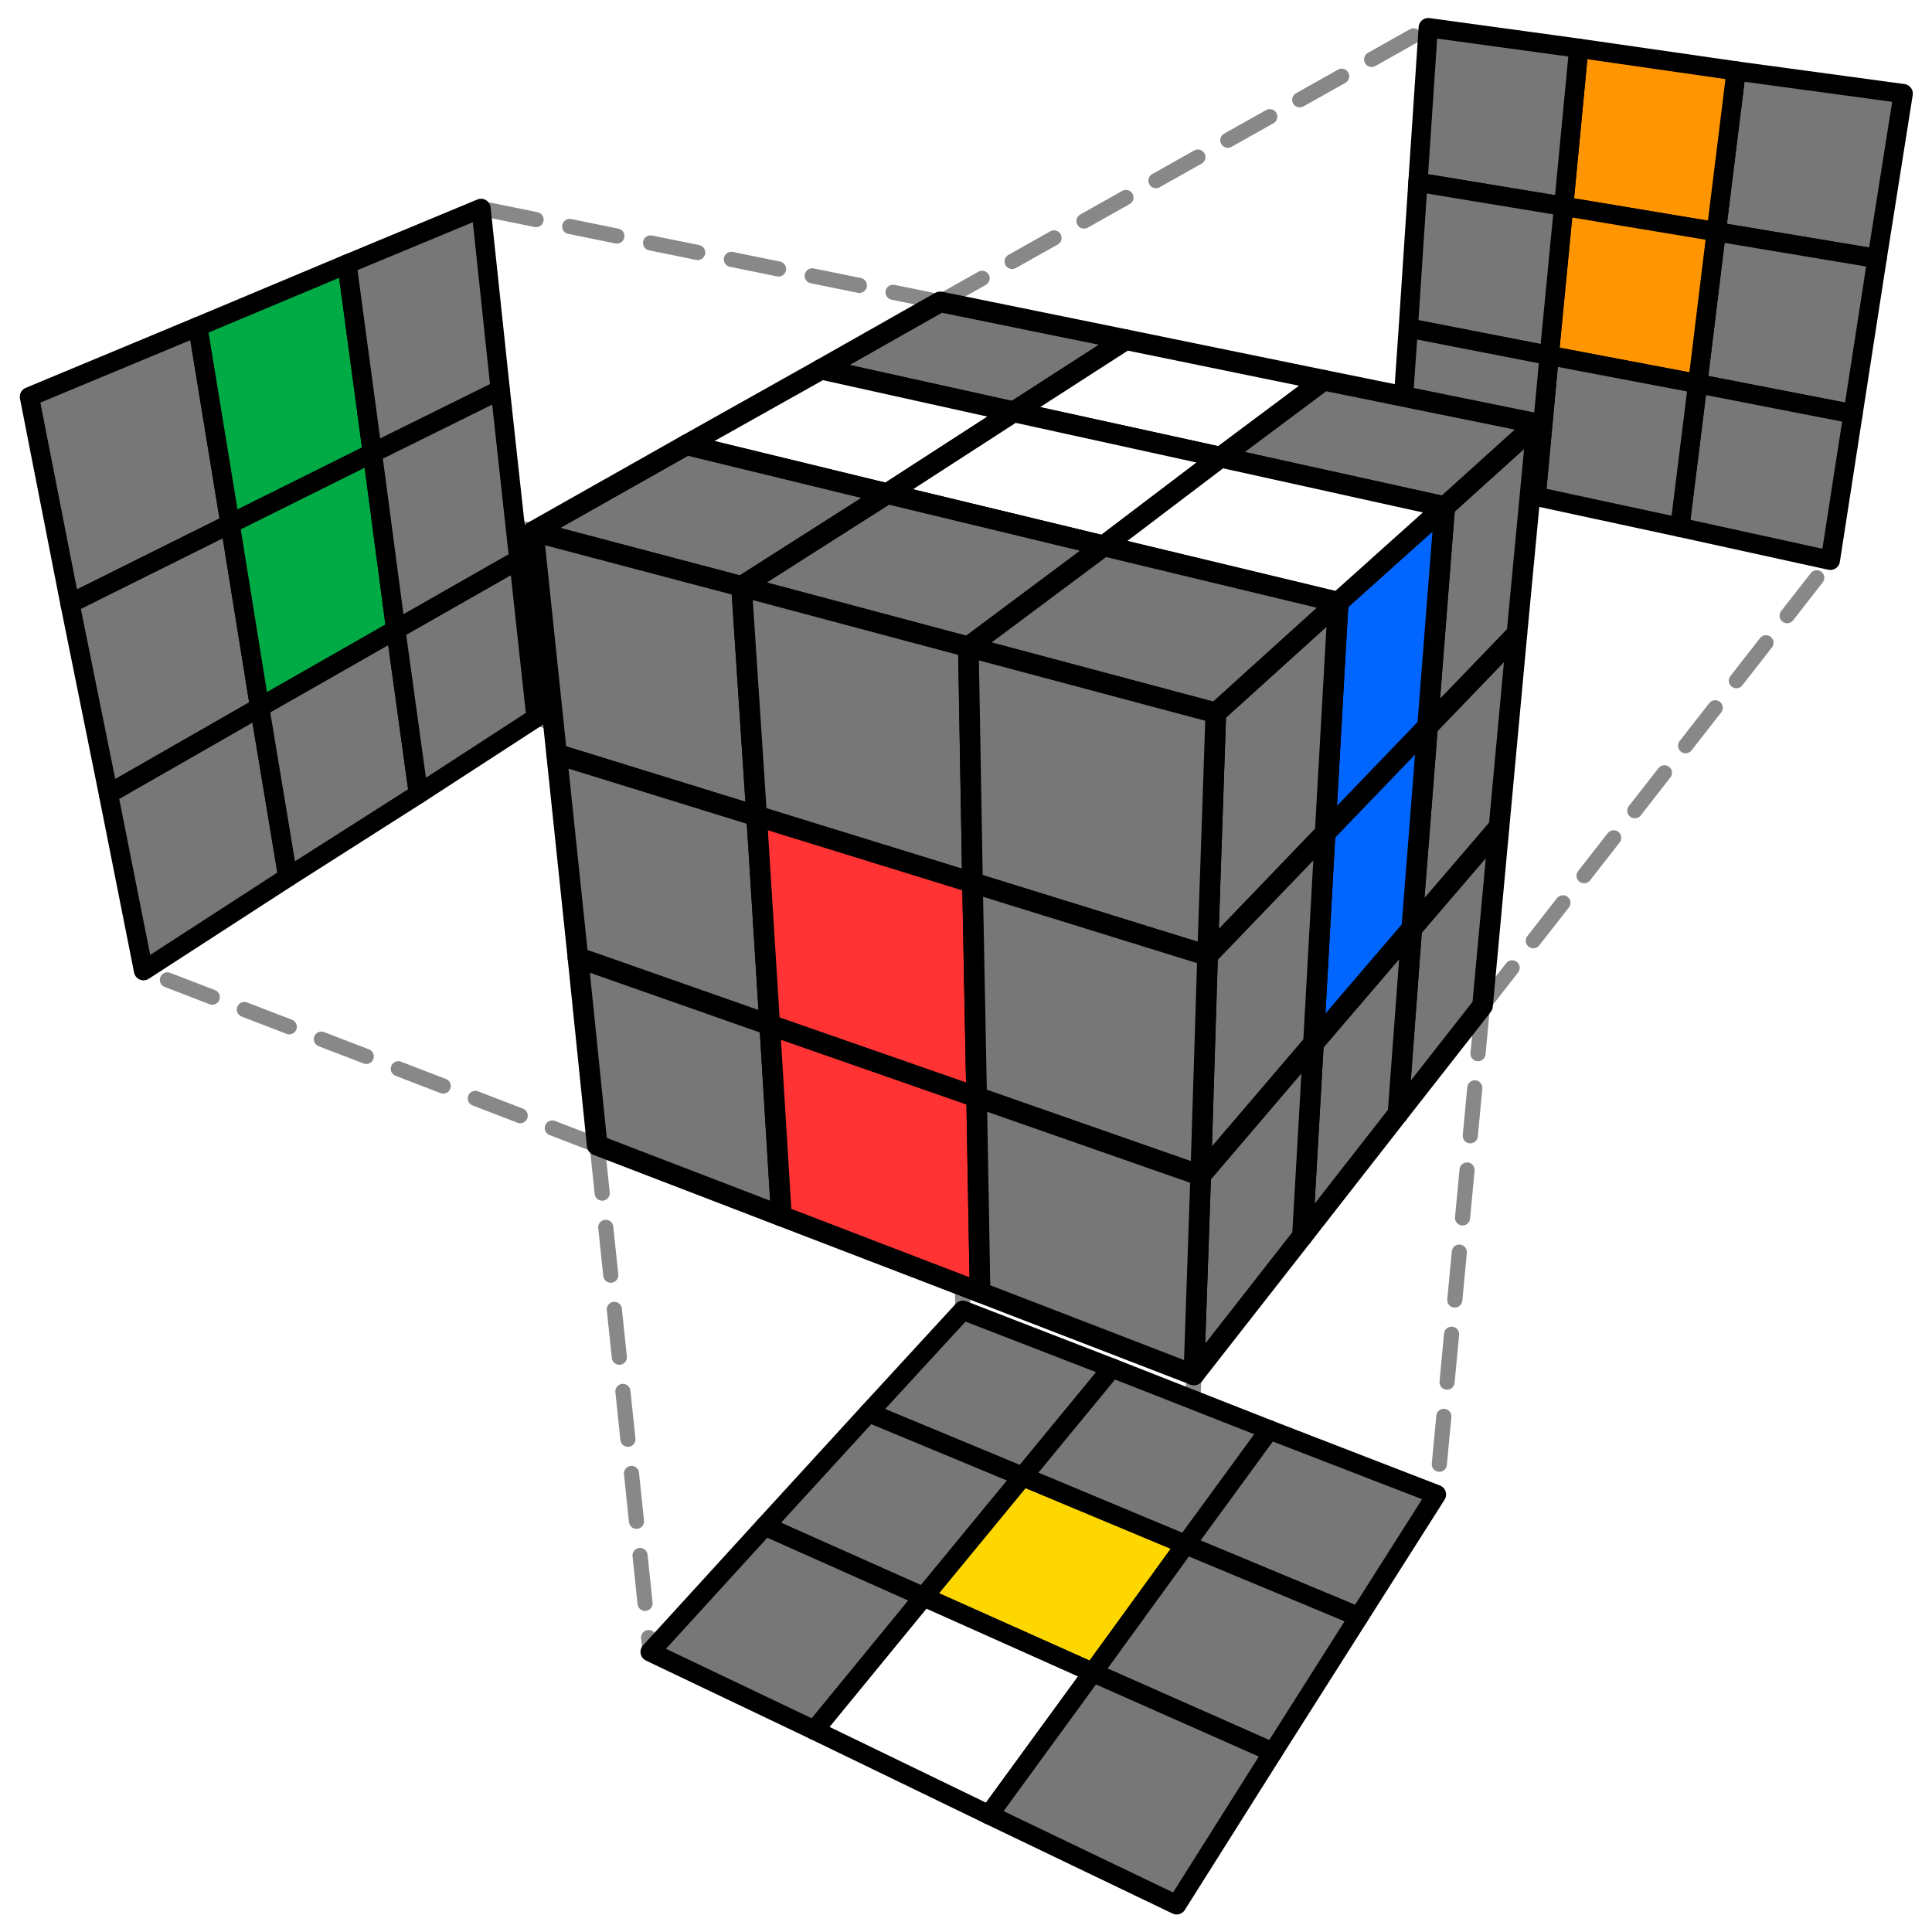
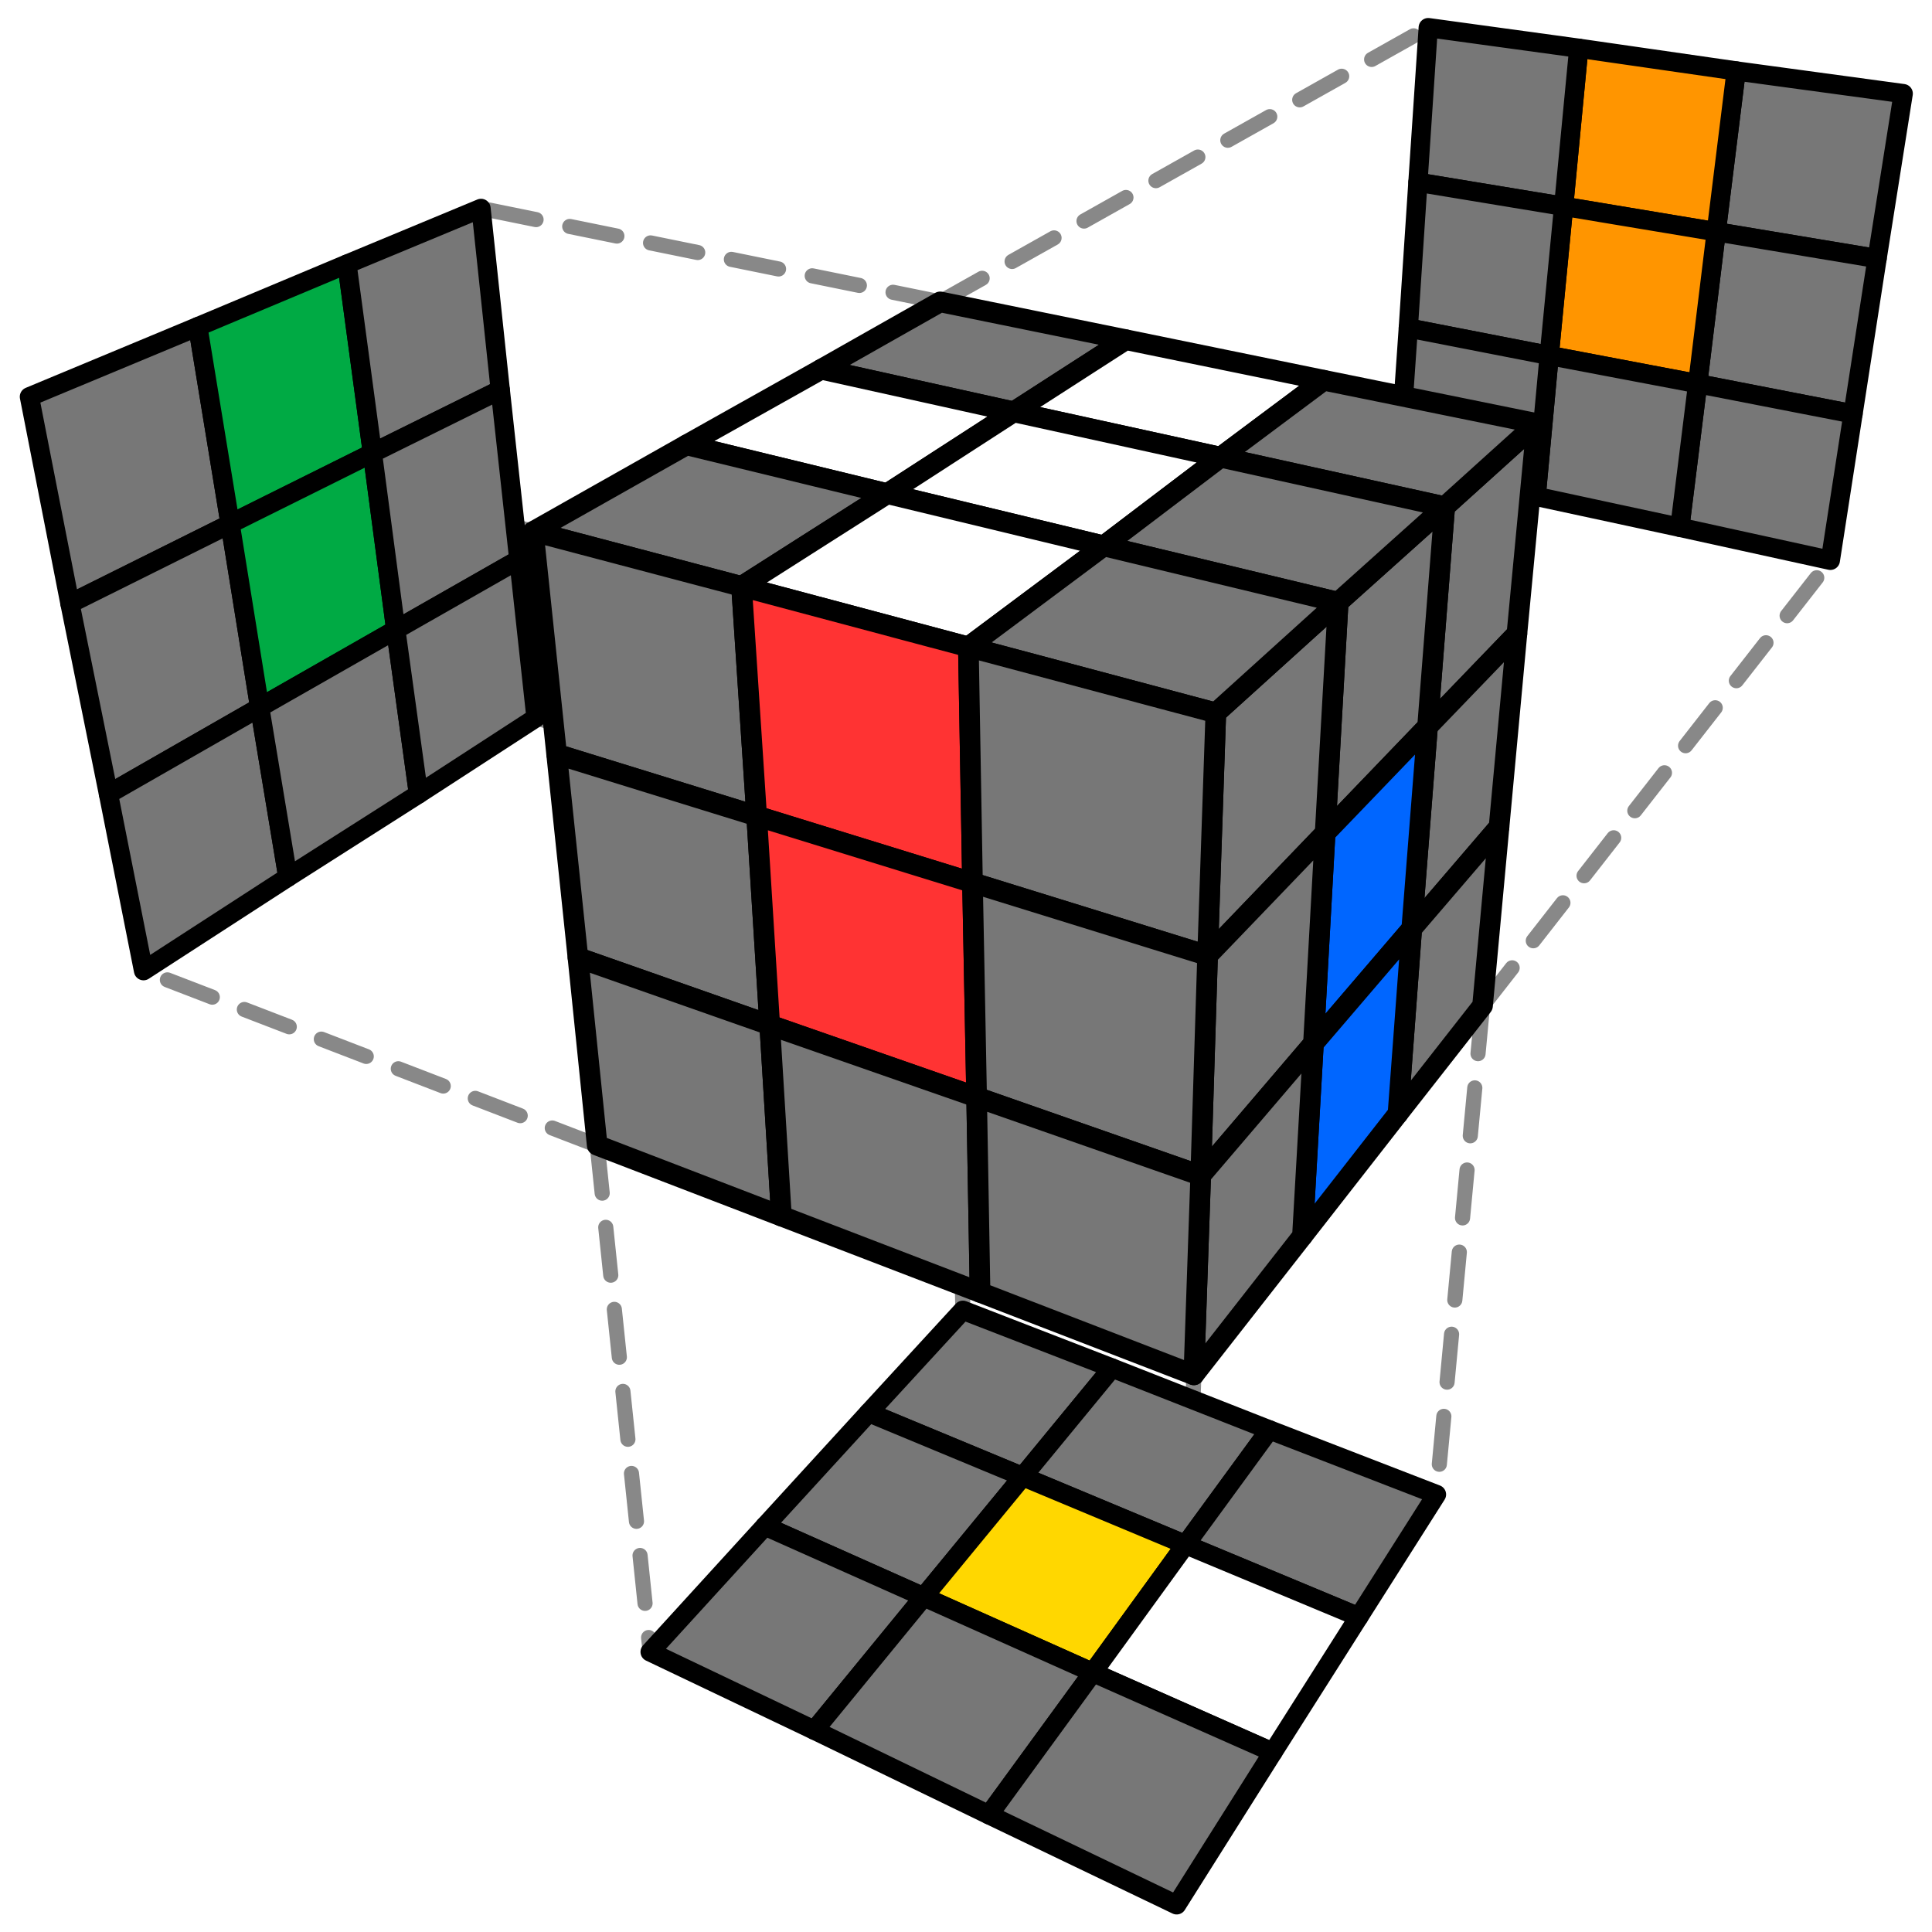
<svg xmlns="http://www.w3.org/2000/svg" width="240" height="240" viewBox="0 0 240 240">
  <rect fill="#FFFFFF" width="240" height="240" />
  <g transform="translate(131.2249,98.46804) scale(85.38859)" style="stroke:#000000;stroke-width:0.028;stroke-linejoin:round;stroke-linecap:round">
    <line x1="-0.761" y1="-0.38" x2="-1.494" y2="-0.576" stroke="#888888" stroke-width="0.022" stroke-dasharray="0.07,0.05" stroke-linecap="round" />
    <line x1="-0.169" y1="-0.714" x2="-0.837" y2="-0.85" stroke="#888888" stroke-width="0.022" stroke-dasharray="0.07,0.05" stroke-linecap="round" />
    <line x1="-0.668" y1="0.513" x2="-1.328" y2="0.259" stroke="#888888" stroke-width="0.022" stroke-dasharray="0.07,0.05" stroke-linecap="round" />
    <line x1="-0.151" y1="0.076" x2="-0.757" y2="-0.109" stroke="#888888" stroke-width="0.022" stroke-dasharray="0.07,0.05" stroke-linecap="round" />
    <line x1="-0.668" y1="0.513" x2="-0.591" y2="1.25" stroke="#888888" stroke-width="0.022" stroke-dasharray="0.07,0.05" stroke-linecap="round" />
    <line x1="0.2" y1="0.847" x2="0.175" y2="1.618" stroke="#888888" stroke-width="0.022" stroke-dasharray="0.07,0.05" stroke-linecap="round" />
    <line x1="-0.151" y1="0.076" x2="-0.136" y2="0.753" stroke="#888888" stroke-width="0.022" stroke-dasharray="0.07,0.05" stroke-linecap="round" />
    <line x1="0.62" y1="0.31" x2="0.553" y2="1.021" stroke="#888888" stroke-width="0.022" stroke-dasharray="0.07,0.05" stroke-linecap="round" />
    <line x1="-0.151" y1="0.076" x2="0.498" y2="-0.474" stroke="#888888" stroke-width="0.022" stroke-dasharray="0.07,0.05" stroke-linecap="round" />
    <line x1="0.62" y1="0.31" x2="1.126" y2="-0.338" stroke="#888888" stroke-width="0.022" stroke-dasharray="0.07,0.05" stroke-linecap="round" />
    <line x1="-0.169" y1="-0.714" x2="0.541" y2="-1.113" stroke="#888888" stroke-width="0.022" stroke-dasharray="0.07,0.05" stroke-linecap="round" />
    <line x1="0.699" y1="-0.537" x2="1.232" y2="-1.017" stroke="#888888" stroke-width="0.022" stroke-dasharray="0.07,0.05" stroke-linecap="round" />
    <polygon fill="#777777" stroke="#000000" points="-1.494,-0.576 -1.249,-0.678 -1.202,-0.391 -1.435,-0.275" />
    <polygon fill="#00AA44" stroke="#000000" points="-1.249,-0.678 -1.032,-0.769 -0.995,-0.494 -1.202,-0.391" />
    <polygon fill="#777777" stroke="#000000" points="-1.032,-0.769 -0.837,-0.85 -0.809,-0.586 -0.995,-0.494" />
    <polygon fill="#777777" stroke="#000000" points="-1.435,-0.275 -1.202,-0.391 -1.159,-0.124 -1.379,0.002" />
    <polygon fill="#00AA44" stroke="#000000" points="-1.202,-0.391 -0.995,-0.494 -0.961,-0.237 -1.159,-0.124" />
    <polygon fill="#777777" stroke="#000000" points="-0.995,-0.494 -0.809,-0.586 -0.782,-0.339 -0.961,-0.237" />
    <polygon fill="#777777" stroke="#000000" points="-1.379,0.002 -1.159,-0.124 -1.118,0.123 -1.328,0.259" />
    <polygon fill="#777777" stroke="#000000" points="-1.159,-0.124 -0.961,-0.237 -0.928,0.002 -1.118,0.123" />
    <polygon fill="#777777" stroke="#000000" points="-0.961,-0.237 -0.782,-0.339 -0.757,-0.109 -0.928,0.002" />
    <polygon fill="#777777" stroke="#000000" points="-0.136,0.753 0.081,0.837 -0.049,0.995 -0.273,0.902" />
    <polygon fill="#777777" stroke="#000000" points="0.081,0.837 0.31,0.927 0.188,1.094 -0.049,0.995" />
    <polygon fill="#777777" stroke="#000000" points="0.31,0.927 0.553,1.021 0.44,1.199 0.188,1.094" />
    <polygon fill="#777777" stroke="#000000" points="-0.273,0.902 -0.049,0.995 -0.193,1.17 -0.424,1.067" />
    <polygon fill="#FFD700" stroke="#000000" points="-0.049,0.995 0.188,1.094 0.053,1.28 -0.193,1.17" />
-     <polygon fill="#777777" stroke="#000000" points="0.188,1.094 0.44,1.199 0.315,1.396 0.053,1.28" />
+     <polygon fill="#FFFFFF" stroke="#000000" points="0.188,1.094 0.44,1.199 0.315,1.396 0.053,1.28" />
    <polygon fill="#777777" stroke="#000000" points="-0.424,1.067 -0.193,1.17 -0.352,1.364 -0.591,1.25" />
-     <polygon fill="#FFFFFF" stroke="#000000" points="-0.193,1.17 0.053,1.28 -0.098,1.487 -0.352,1.364" />
+     <polygon fill="#777777" stroke="#000000" points="-0.193,1.17 0.053,1.28 -0.098,1.487 -0.352,1.364" />
    <polygon fill="#777777" stroke="#000000" points="0.053,1.28 0.315,1.396 0.175,1.618 -0.098,1.487" />
    <polygon fill="#777777" stroke="#000000" points="1.232,-1.017 0.989,-1.05 0.96,-0.816 1.194,-0.777" />
    <polygon fill="#FF9500" stroke="#000000" points="0.989,-1.05 0.76,-1.083 0.738,-0.853 0.96,-0.816" />
    <polygon fill="#777777" stroke="#000000" points="0.76,-1.083 0.541,-1.113 0.526,-0.888 0.738,-0.853" />
    <polygon fill="#777777" stroke="#000000" points="1.194,-0.777 0.96,-0.816 0.933,-0.595 1.159,-0.551" />
    <polygon fill="#FF9500" stroke="#000000" points="0.96,-0.816 0.738,-0.853 0.717,-0.636 0.933,-0.595" />
    <polygon fill="#777777" stroke="#000000" points="0.738,-0.853 0.526,-0.888 0.512,-0.676 0.717,-0.636" />
    <polygon fill="#777777" stroke="#000000" points="1.159,-0.551 0.933,-0.595 0.907,-0.386 1.126,-0.338" />
    <polygon fill="#777777" stroke="#000000" points="0.933,-0.595 0.717,-0.636 0.698,-0.431 0.907,-0.386" />
    <polygon fill="#777777" stroke="#000000" points="0.717,-0.636 0.512,-0.676 0.498,-0.474 0.698,-0.431" />
    <polygon fill="#777777" stroke="#000000" stroke-width="0.03" points="0.699,-0.537 0.565,-0.416 0.54,-0.096 0.67,-0.231" />
-     <polygon fill="#0066FF" stroke="#000000" stroke-width="0.03" points="0.565,-0.416 0.41,-0.277 0.391,0.059 0.54,-0.096" />
+     <polygon fill="#777777" stroke="#000000" stroke-width="0.03" points="0.565,-0.416 0.41,-0.277 0.391,0.059 0.54,-0.096" />
    <polygon fill="#777777" stroke="#000000" stroke-width="0.03" points="0.41,-0.277 0.232,-0.116 0.22,0.237 0.391,0.059" />
    <polygon fill="#777777" stroke="#000000" stroke-width="0.03" points="0.67,-0.231 0.54,-0.096 0.517,0.198 0.644,0.05" />
    <polygon fill="#0066FF" stroke="#000000" stroke-width="0.03" points="0.54,-0.096 0.391,0.059 0.374,0.365 0.517,0.198" />
    <polygon fill="#777777" stroke="#000000" stroke-width="0.03" points="0.391,0.059 0.22,0.237 0.21,0.557 0.374,0.365" />
    <polygon fill="#777777" stroke="#000000" stroke-width="0.03" points="0.644,0.05 0.517,0.198 0.497,0.467 0.62,0.31" />
-     <polygon fill="#777777" stroke="#000000" stroke-width="0.03" points="0.517,0.198 0.374,0.365 0.358,0.645 0.497,0.467" />
+     <polygon fill="#0066FF" stroke="#000000" stroke-width="0.03" points="0.517,0.198 0.374,0.365 0.358,0.645 0.497,0.467" />
    <polygon fill="#777777" stroke="#000000" stroke-width="0.03" points="0.374,0.365 0.21,0.557 0.2,0.847 0.358,0.645" />
    <polygon fill="#777777" stroke="#000000" stroke-width="0.03" points="-0.169,-0.714 0.101,-0.659 -0.062,-0.554 -0.342,-0.616" />
    <polygon fill="#FFFFFF" stroke="#000000" stroke-width="0.03" points="0.101,-0.659 0.389,-0.6 0.239,-0.488 -0.062,-0.554" />
    <polygon fill="#777777" stroke="#000000" stroke-width="0.03" points="0.389,-0.6 0.699,-0.537 0.565,-0.416 0.239,-0.488" />
    <polygon fill="#FFFFFF" stroke="#000000" stroke-width="0.03" points="-0.342,-0.616 -0.062,-0.554 -0.246,-0.435 -0.538,-0.506" />
    <polygon fill="#FFFFFF" stroke="#000000" stroke-width="0.03" points="-0.062,-0.554 0.239,-0.488 0.069,-0.359 -0.246,-0.435" />
-     <polygon fill="#FFFFFF" stroke="#000000" stroke-width="0.03" points="0.239,-0.488 0.565,-0.416 0.41,-0.277 0.069,-0.359" />
+     <polygon fill="#777777" stroke="#000000" stroke-width="0.03" points="0.239,-0.488 0.565,-0.416 0.41,-0.277 0.069,-0.359" />
    <polygon fill="#777777" stroke="#000000" stroke-width="0.03" points="-0.538,-0.506 -0.246,-0.435 -0.458,-0.3 -0.761,-0.38" />
-     <polygon fill="#777777" stroke="#000000" stroke-width="0.03" points="-0.246,-0.435 0.069,-0.359 -0.128,-0.212 -0.458,-0.3" />
+     <polygon fill="#FFFFFF" stroke="#000000" stroke-width="0.03" points="-0.246,-0.435 0.069,-0.359 -0.128,-0.212 -0.458,-0.3" />
    <polygon fill="#777777" stroke="#000000" stroke-width="0.03" points="0.069,-0.359 0.41,-0.277 0.232,-0.116 -0.128,-0.212" />
    <polygon fill="#777777" stroke="#000000" stroke-width="0.03" points="-0.761,-0.38 -0.458,-0.3 -0.436,0.034 -0.727,-0.056" />
-     <polygon fill="#777777" stroke="#000000" stroke-width="0.03" points="-0.458,-0.3 -0.128,-0.212 -0.122,0.131 -0.436,0.034" />
+     <polygon fill="#FF3333" stroke="#000000" stroke-width="0.03" points="-0.458,-0.3 -0.128,-0.212 -0.122,0.131 -0.436,0.034" />
    <polygon fill="#777777" stroke="#000000" stroke-width="0.03" points="-0.128,-0.212 0.232,-0.116 0.22,0.237 -0.122,0.131" />
    <polygon fill="#777777" stroke="#000000" stroke-width="0.03" points="-0.727,-0.056 -0.436,0.034 -0.417,0.338 -0.696,0.24" />
    <polygon fill="#FF3333" stroke="#000000" stroke-width="0.03" points="-0.436,0.034 -0.122,0.131 -0.116,0.443 -0.417,0.338" />
    <polygon fill="#777777" stroke="#000000" stroke-width="0.03" points="-0.122,0.131 0.22,0.237 0.21,0.557 -0.116,0.443" />
    <polygon fill="#777777" stroke="#000000" stroke-width="0.03" points="-0.696,0.24 -0.417,0.338 -0.4,0.616 -0.668,0.513" />
-     <polygon fill="#FF3333" stroke="#000000" stroke-width="0.03" points="-0.417,0.338 -0.116,0.443 -0.111,0.727 -0.4,0.616" />
+     <polygon fill="#777777" stroke="#000000" stroke-width="0.03" points="-0.417,0.338 -0.116,0.443 -0.111,0.727 -0.4,0.616" />
    <polygon fill="#777777" stroke="#000000" stroke-width="0.03" points="-0.116,0.443 0.21,0.557 0.2,0.847 -0.111,0.727" />
  </g>
</svg>
